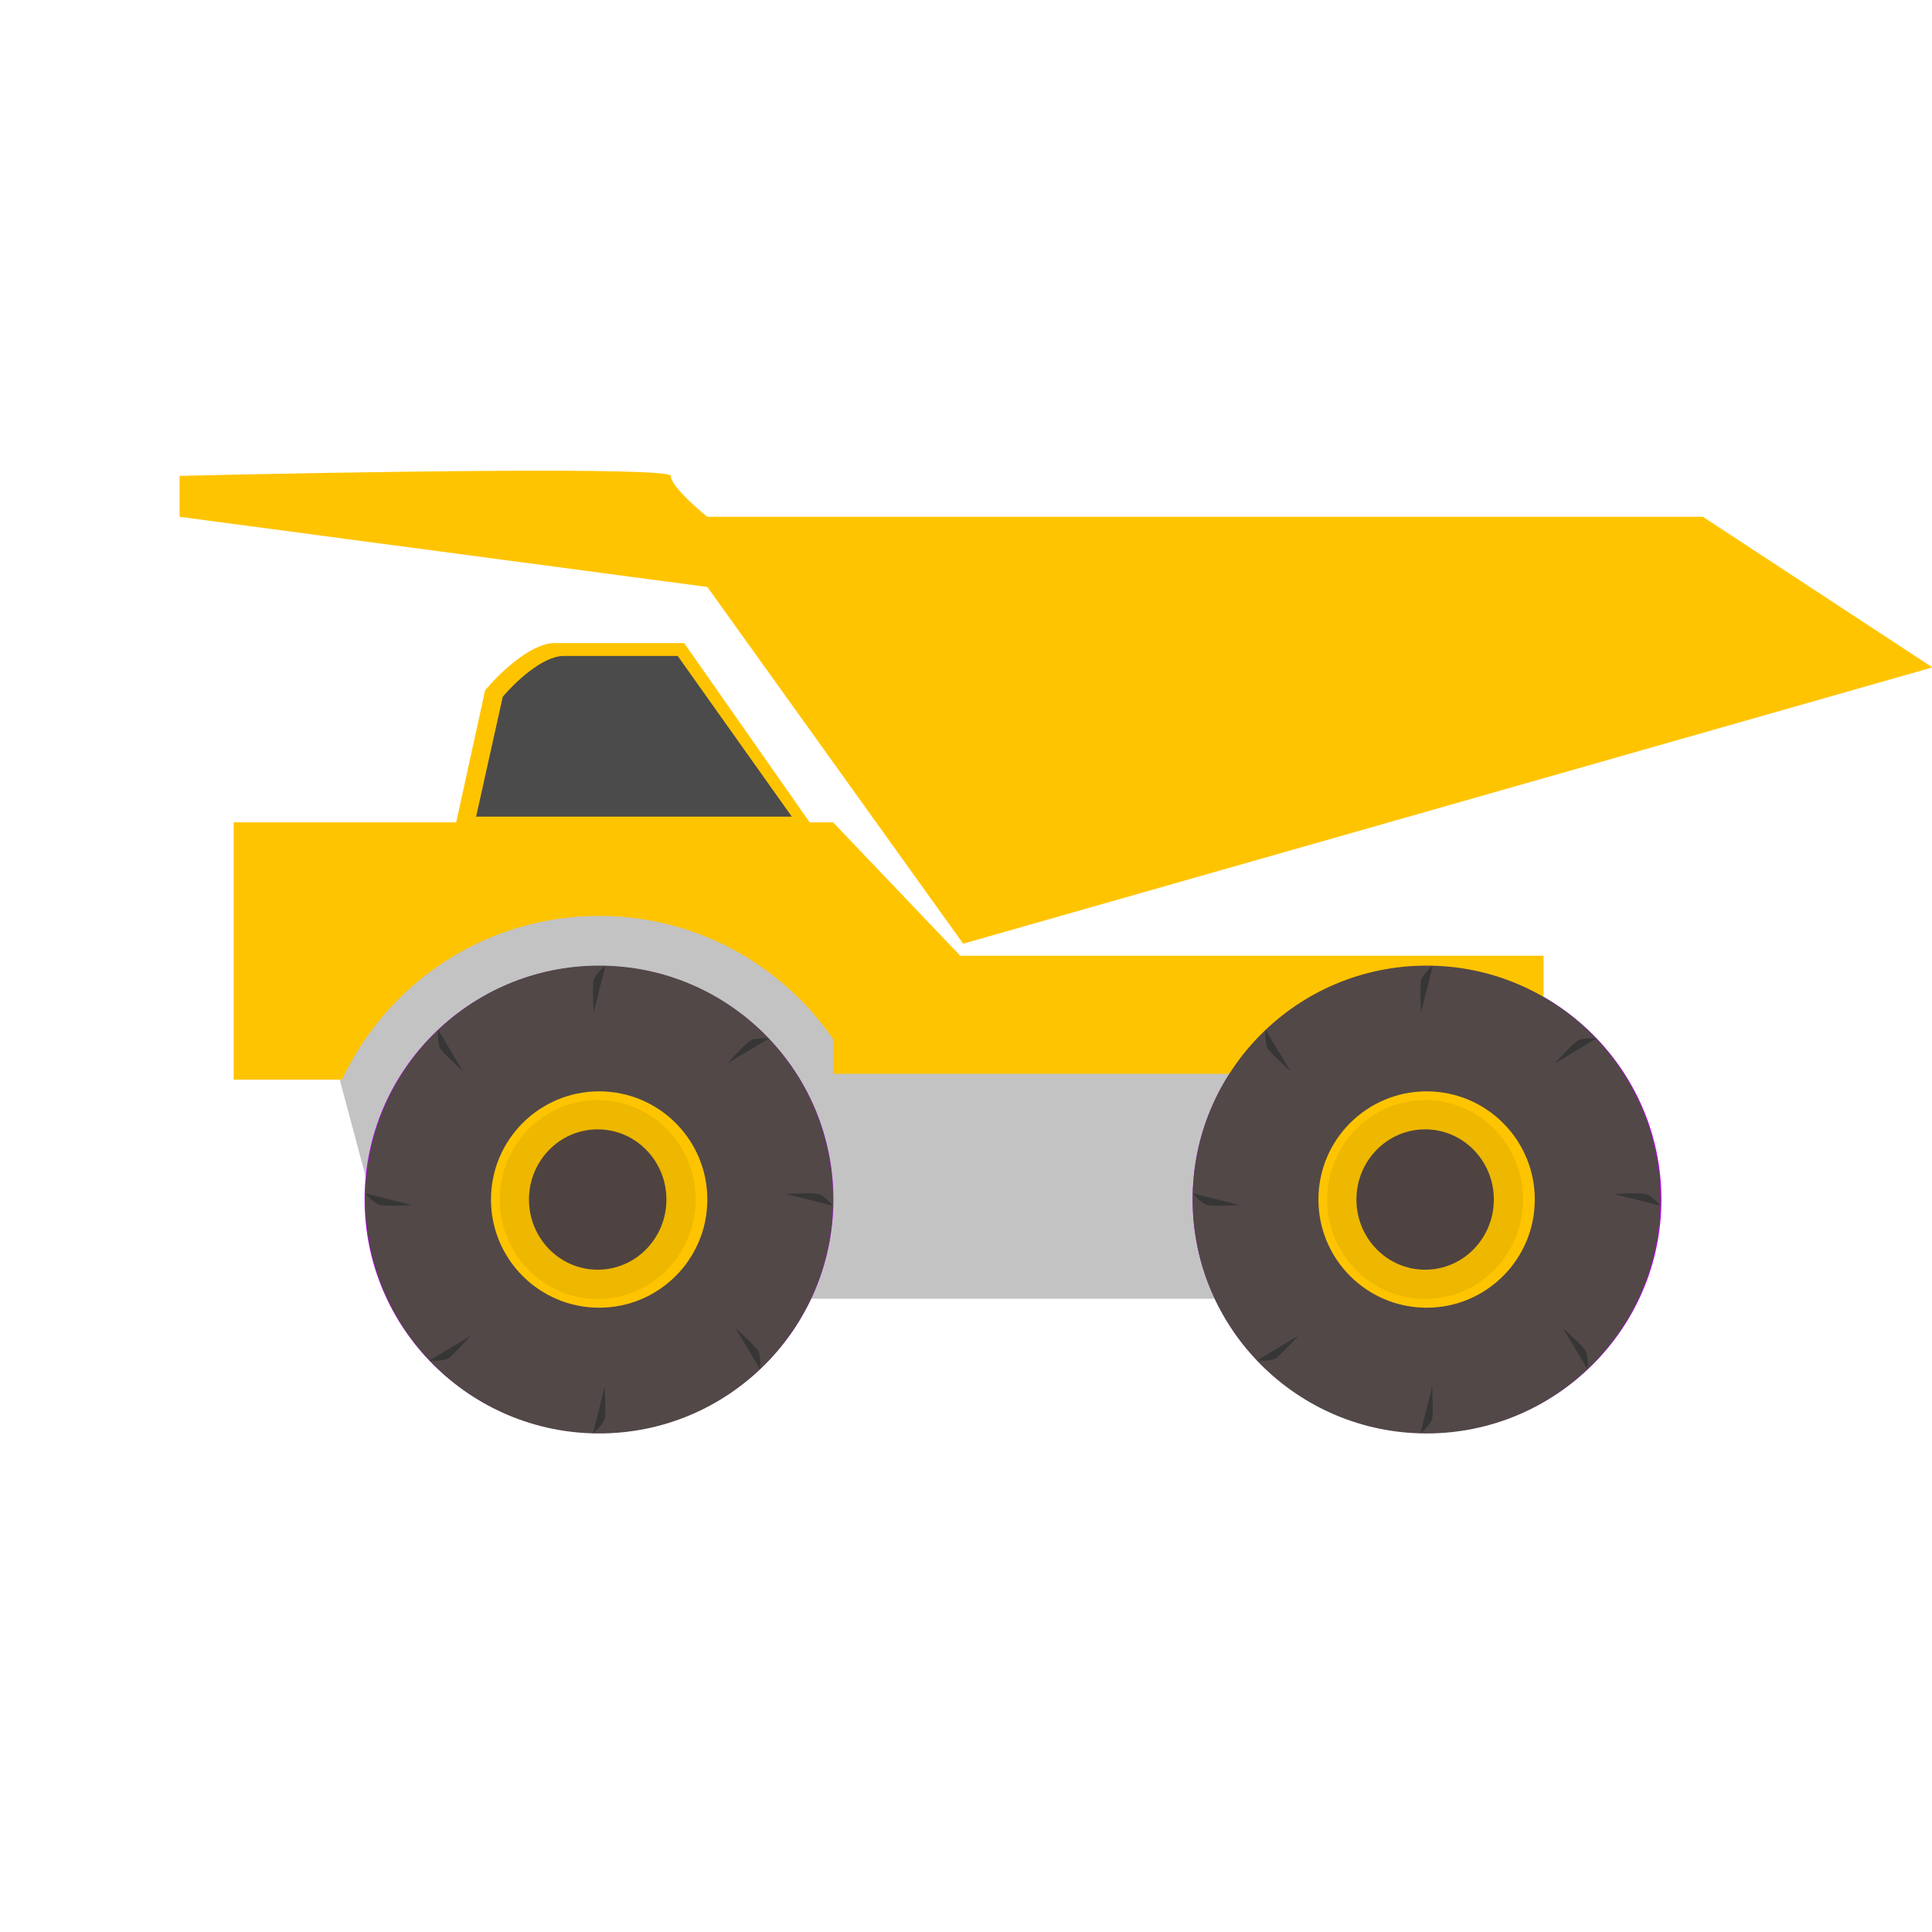
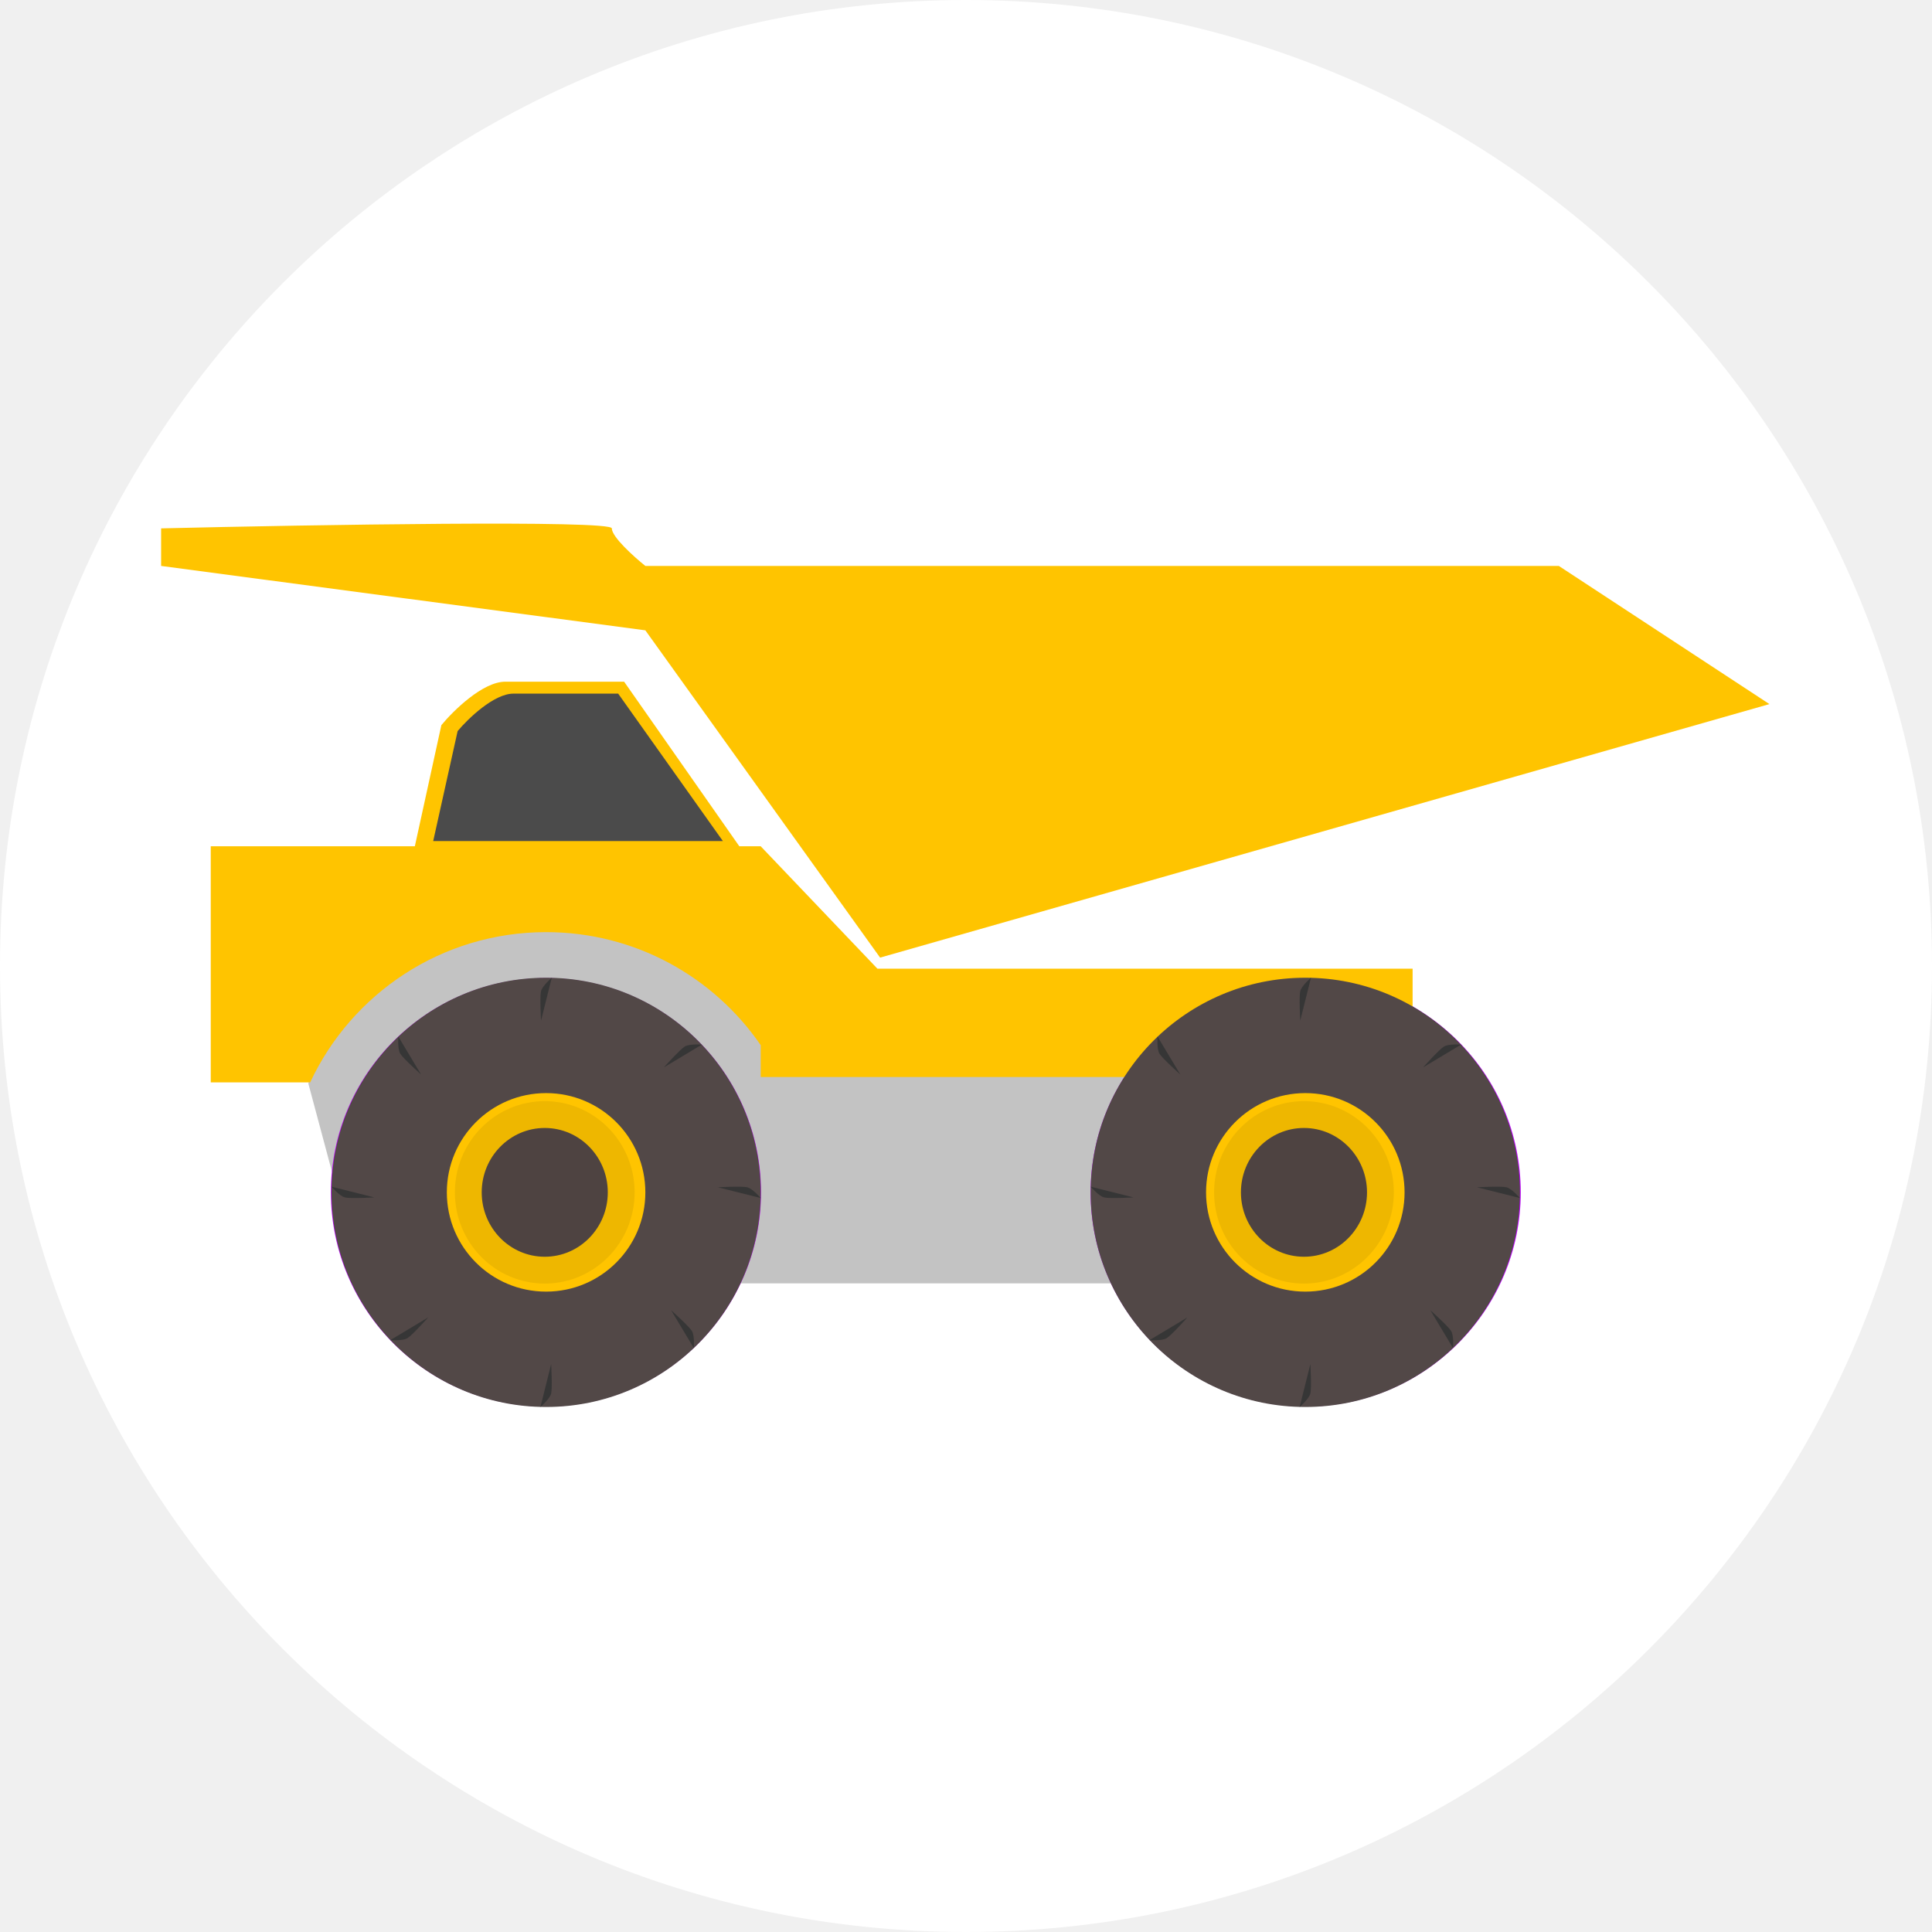
<svg xmlns="http://www.w3.org/2000/svg" width="1022" height="1022" viewBox="0 0 1022 1022" fill="none">
  <g clip-path="url(#clip0_5_73)">
-     <rect width="1022" height="1022" fill="white" />
-     <path d="M210.733 687L179.864 571.736L201.663 501.981L313 478L507.689 505.981H813.864V687H210.733Z" fill="#C3C3C3" />
-     <path d="M754.864 513C822.251 513 876.864 567.405 876.864 634.5C876.864 701.595 822.251 756 754.864 756C687.478 756 632.864 701.595 632.864 634.5C632.864 567.405 687.478 513 754.864 513Z" stroke="#BF00FF" stroke-width="4" />
-     <path d="M316.864 513C384.251 513 438.864 567.405 438.864 634.5C438.864 701.595 384.251 756 316.864 756C249.478 756 194.864 701.595 194.864 634.5C194.864 567.405 249.478 513 316.864 513Z" stroke="#BF00FF" stroke-width="4" />
-     <path d="M362.061 340.379L428.299 435.013H440.681L507.961 505.575H816.521V568.026H440.681V549.67C413.637 510.315 368.307 484.506 316.947 484.506C256.753 484.506 204.837 519.957 180.941 571.119H123.613V435.013H241.325L256.586 365.306L256.611 365.188L256.688 365.094C260.117 360.947 266.054 354.733 272.738 349.551C279.397 344.388 286.903 340.166 293.449 340.166H361.911L362.061 340.379Z" fill="#FFC400" />
-     <path d="M265.949 368.587L251.864 432H418.864L358.503 347H298.141C286.874 347 271.985 361.392 265.949 368.587Z" fill="#4B4B4B" />
-     <path d="M95 251.732C181.611 249.67 354.832 246.784 354.841 251.732C354.841 256.682 367.729 268.23 374.174 273.386H900.814L1022.23 353.04L509.508 499.2L374.174 310.506L95 273.386V251.732Z" fill="#FFC400" />
-     <circle cx="316.947" cy="634.533" r="123.734" fill="#524847" />
-     <circle cx="316.947" cy="634.533" r="57.227" fill="#FFC400" />
-     <ellipse cx="316.174" cy="634.533" rx="51.813" ry="52.587" fill="#EEB700" />
-     <ellipse cx="316.174" cy="634.533" rx="36.347" ry="37.12" fill="#4E4341" />
-     <path d="M314.026 518.533C314.799 515.44 320.213 510.8 320.213 510.8L314.026 535.547C314.026 535.547 313.252 521.627 314.026 518.533Z" fill="#363636" />
-     <path d="M319.869 750.534C319.095 753.627 313.682 758.267 313.682 758.267L319.869 733.52C319.869 733.52 320.642 747.44 319.869 750.534Z" fill="#363636" />
-     <path d="M232.857 554.575C231.216 551.841 231.763 544.732 231.763 544.732L244.887 566.605C244.887 566.605 234.497 557.309 232.857 554.575Z" fill="#363636" />
-     <path d="M401.037 714.492C402.678 717.226 402.131 724.335 402.131 724.335L389.007 702.462C389.007 702.462 399.397 711.758 401.037 714.492Z" fill="#363636" />
-     <path d="M200.947 637.455C197.854 636.681 193.214 631.268 193.214 631.268L217.96 637.455C217.96 637.455 204.04 638.228 200.947 637.455Z" fill="#363636" />
-     <path d="M432.947 631.612C436.041 632.385 440.681 637.799 440.681 637.799L415.934 631.612C415.934 631.612 429.854 630.838 432.947 631.612Z" fill="#363636" />
-     <path d="M236.988 718.624C234.254 720.264 227.146 719.717 227.146 719.717L249.019 706.593C249.019 706.593 239.723 716.983 236.988 718.624Z" fill="#363636" />
-     <path d="M396.906 550.443C399.64 548.803 406.749 549.349 406.749 549.349L384.876 562.473C384.876 562.473 394.172 552.084 396.906 550.443Z" fill="#363636" />
-     <circle cx="754.655" cy="634.533" r="123.734" fill="#524847" />
-     <circle cx="754.654" cy="634.533" r="57.227" fill="#FFC400" />
-     <ellipse cx="753.881" cy="634.533" rx="51.813" ry="52.587" fill="#EEB700" />
-     <ellipse cx="753.881" cy="634.533" rx="36.347" ry="37.12" fill="#4E4341" />
-     <path d="M751.733 518.533C752.506 515.44 757.92 510.8 757.92 510.8L751.733 535.547C751.733 535.547 750.96 521.627 751.733 518.533Z" fill="#363636" />
-     <path d="M757.576 750.534C756.803 753.627 751.389 758.267 751.389 758.267L757.576 733.52C757.576 733.52 758.349 747.44 757.576 750.534Z" fill="#363636" />
-     <path d="M670.564 554.575C668.924 551.841 669.471 544.732 669.471 544.732L682.595 566.605C682.595 566.605 672.205 557.309 670.564 554.575Z" fill="#363636" />
-     <path d="M838.745 714.492C840.385 717.226 839.839 724.335 839.839 724.335L826.715 702.462C826.715 702.462 837.104 711.758 838.745 714.492Z" fill="#363636" />
-     <path d="M638.654 637.455C635.561 636.681 630.921 631.268 630.921 631.268L655.668 637.455C655.668 637.455 641.748 638.228 638.654 637.455Z" fill="#363636" />
-     <path d="M870.655 631.612C873.748 632.385 878.388 637.799 878.388 637.799L853.641 631.612C853.641 631.612 867.561 630.838 870.655 631.612Z" fill="#363636" />
-     <path d="M674.696 718.624C671.962 720.264 664.853 719.717 664.853 719.717L686.726 706.593C686.726 706.593 677.43 716.983 674.696 718.624Z" fill="#363636" />
-     <path d="M834.613 550.443C837.347 548.803 844.456 549.349 844.456 549.349L822.583 562.473C822.583 562.473 831.879 552.084 834.613 550.443Z" fill="#363636" />
+     <circle cx="511" cy="511" r="511" fill="white" />
+     <path d="M191.418 678.88L163.095 573.12L183.097 509.117L285.253 487.114L463.888 512.788H744.817V678.88H191.418Z" fill="#C3C3C3" />
+     <path d="M690.682 519.393C752.421 519.393 802.457 569.238 802.458 630.709C802.458 692.18 752.421 742.025 690.682 742.026C628.943 742.026 578.907 692.18 578.907 630.709C578.907 569.238 628.943 519.393 690.682 519.393Z" stroke="#BF00FF" stroke-width="4" />
+     <path d="M288.798 519.393C350.538 519.393 400.574 569.238 400.574 630.709C400.574 692.18 350.538 742.025 288.798 742.026C227.059 742.026 177.023 692.18 177.023 630.709C177.023 569.238 227.059 519.393 288.798 519.393Z" stroke="#BF00FF" stroke-width="4" />
+     <path d="M330.302 360.817L391.095 447.672H402.405L464.138 512.416H747.255V569.718H402.405V552.876C377.592 516.765 335.999 493.084 288.874 493.084C233.643 493.084 186.008 525.612 164.083 572.555H111.482V447.672H219.446L233.45 383.704L233.477 383.585L233.554 383.492C236.701 379.685 242.151 373.981 248.286 369.224C254.397 364.487 261.293 360.604 267.313 360.604H330.153L330.302 360.817Z" fill="#FFC400" />
+     <path d="M242.081 386.723L229.158 444.907H382.388L327.003 366.916H271.619C261.281 366.916 247.619 380.121 242.081 386.723Z" fill="#4B4B4B" />
+     <path d="M85.228 279.504C164.7 277.612 323.644 274.963 323.644 279.504C323.644 284.046 335.47 294.641 341.383 299.371H824.598L936 372.457L465.557 506.566L341.383 333.431L85.228 299.371V279.504Z" fill="#FFC400" />
+     <circle cx="288.875" cy="630.74" r="113.531" fill="#524847" />
+     <circle cx="288.875" cy="630.74" r="52.508" fill="#FFC400" />
+     <ellipse cx="288.165" cy="630.74" rx="47.541" ry="48.251" fill="#EEB700" />
+     <ellipse cx="288.165" cy="630.74" rx="33.35" ry="34.059" fill="#4E4341" />
+     <path d="M286.194 524.305C286.904 521.466 291.871 517.209 291.871 517.209L286.194 539.915C286.194 539.915 285.484 527.143 286.194 524.305Z" fill="#363636" />
+     <path d="M291.555 737.175C290.846 740.013 285.879 744.271 285.879 744.271L291.555 721.564C291.555 721.564 292.265 734.337 291.555 737.175Z" fill="#363636" />
+     <path d="M211.718 557.374C210.213 554.866 210.715 548.343 210.715 548.343L222.756 568.413C222.756 568.413 213.223 559.883 211.718 557.374Z" fill="#363636" />
+     <path d="M366.031 704.105C367.536 706.614 367.034 713.137 367.034 713.137L354.993 693.067C354.993 693.067 364.526 701.597 366.031 704.105Z" fill="#363636" />
+     <path d="M182.439 633.42C179.601 632.711 175.344 627.744 175.344 627.744L198.05 633.42C198.05 633.42 185.278 634.13 182.439 633.42Z" fill="#363636" />
+     <path d="M395.31 628.059C398.148 628.769 402.405 633.736 402.405 633.736L379.699 628.059C379.699 628.059 392.471 627.35 395.31 628.059Z" fill="#363636" />
+     <path d="M215.509 707.896C213 709.401 206.478 708.9 206.478 708.9L226.547 696.858C226.547 696.858 218.018 706.391 215.509 707.896Z" fill="#363636" />
+     <path d="M362.24 553.583C364.749 552.078 371.271 552.58 371.271 552.58L351.202 564.622C351.202 564.622 359.731 555.089 362.24 553.583Z" fill="#363636" />
+     <circle cx="690.49" cy="630.74" r="113.531" fill="#524847" />
+     <circle cx="690.49" cy="630.74" r="52.508" fill="#FFC400" />
+     <ellipse cx="689.78" cy="630.74" rx="47.541" ry="48.251" fill="#EEB700" />
+     <ellipse cx="689.78" cy="630.74" rx="33.35" ry="34.059" fill="#4E4341" />
+     <path d="M687.809 524.305C688.519 521.466 693.486 517.209 693.486 517.209L687.809 539.915C687.809 539.915 687.099 527.143 687.809 524.305Z" fill="#363636" />
+     <path d="M693.17 737.175C692.461 740.013 687.494 744.271 687.494 744.271L693.17 721.564C693.17 721.564 693.88 734.337 693.17 737.175Z" fill="#363636" />
+     <path d="M613.333 557.374C611.828 554.866 612.33 548.343 612.33 548.343L624.371 568.413C624.371 568.413 614.838 559.883 613.333 557.374Z" fill="#363636" />
+     <path d="M767.646 704.105C769.151 706.614 768.649 713.137 768.649 713.137L756.608 693.067C756.608 693.067 766.141 701.597 767.646 704.105Z" fill="#363636" />
+     <path d="M584.054 633.42C581.216 632.711 576.959 627.744 576.959 627.744L599.665 633.42C599.665 633.42 586.893 634.13 584.054 633.42Z" fill="#363636" />
+     <path d="M796.925 628.059C799.763 628.769 804.02 633.736 804.02 633.736L781.314 628.059C781.314 628.059 794.086 627.35 796.925 628.059Z" fill="#363636" />
+     <path d="M617.124 707.896C614.615 709.401 608.093 708.9 608.093 708.9L628.162 696.858C628.162 696.858 619.633 706.391 617.124 707.896Z" fill="#363636" />
+     <path d="M763.855 553.583C766.364 552.078 772.886 552.58 772.886 552.58L752.817 564.622C752.817 564.622 761.346 555.089 763.855 553.583Z" fill="#363636" />
  </g>
  <defs>
    <clipPath id="clip0_5_73">
      <rect width="1022" height="1022" fill="white" />
    </clipPath>
  </defs>
</svg>
